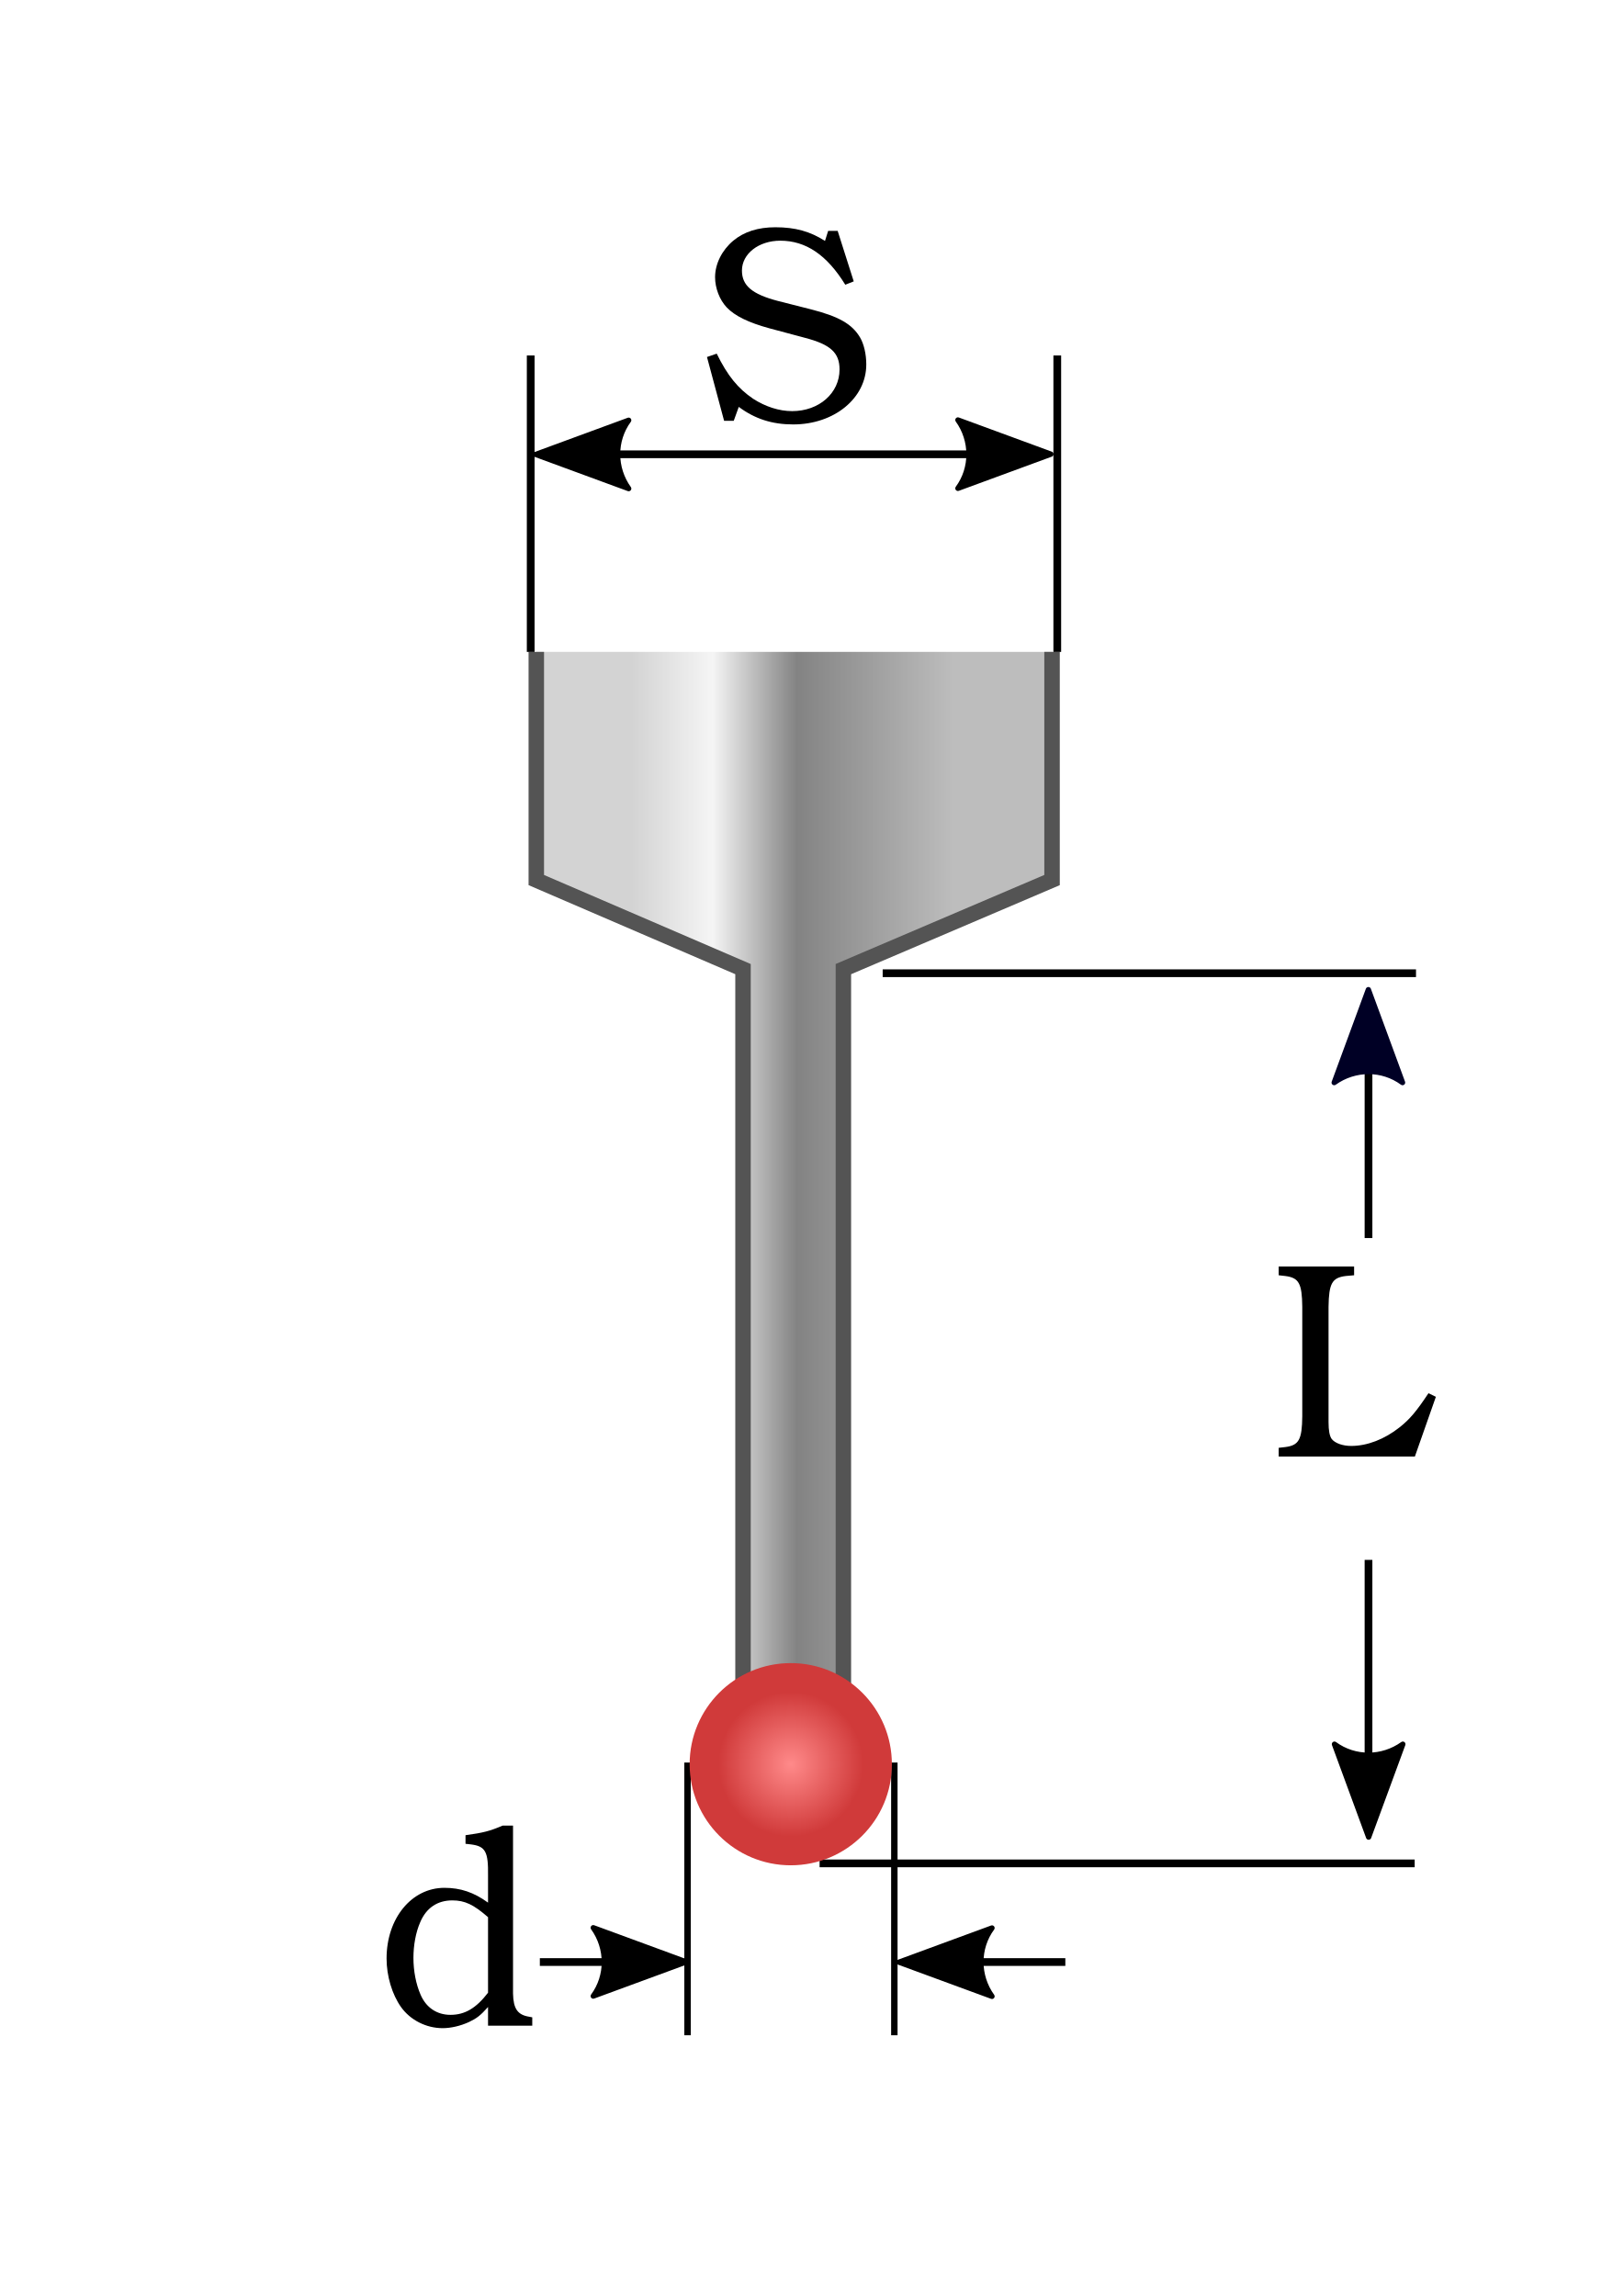
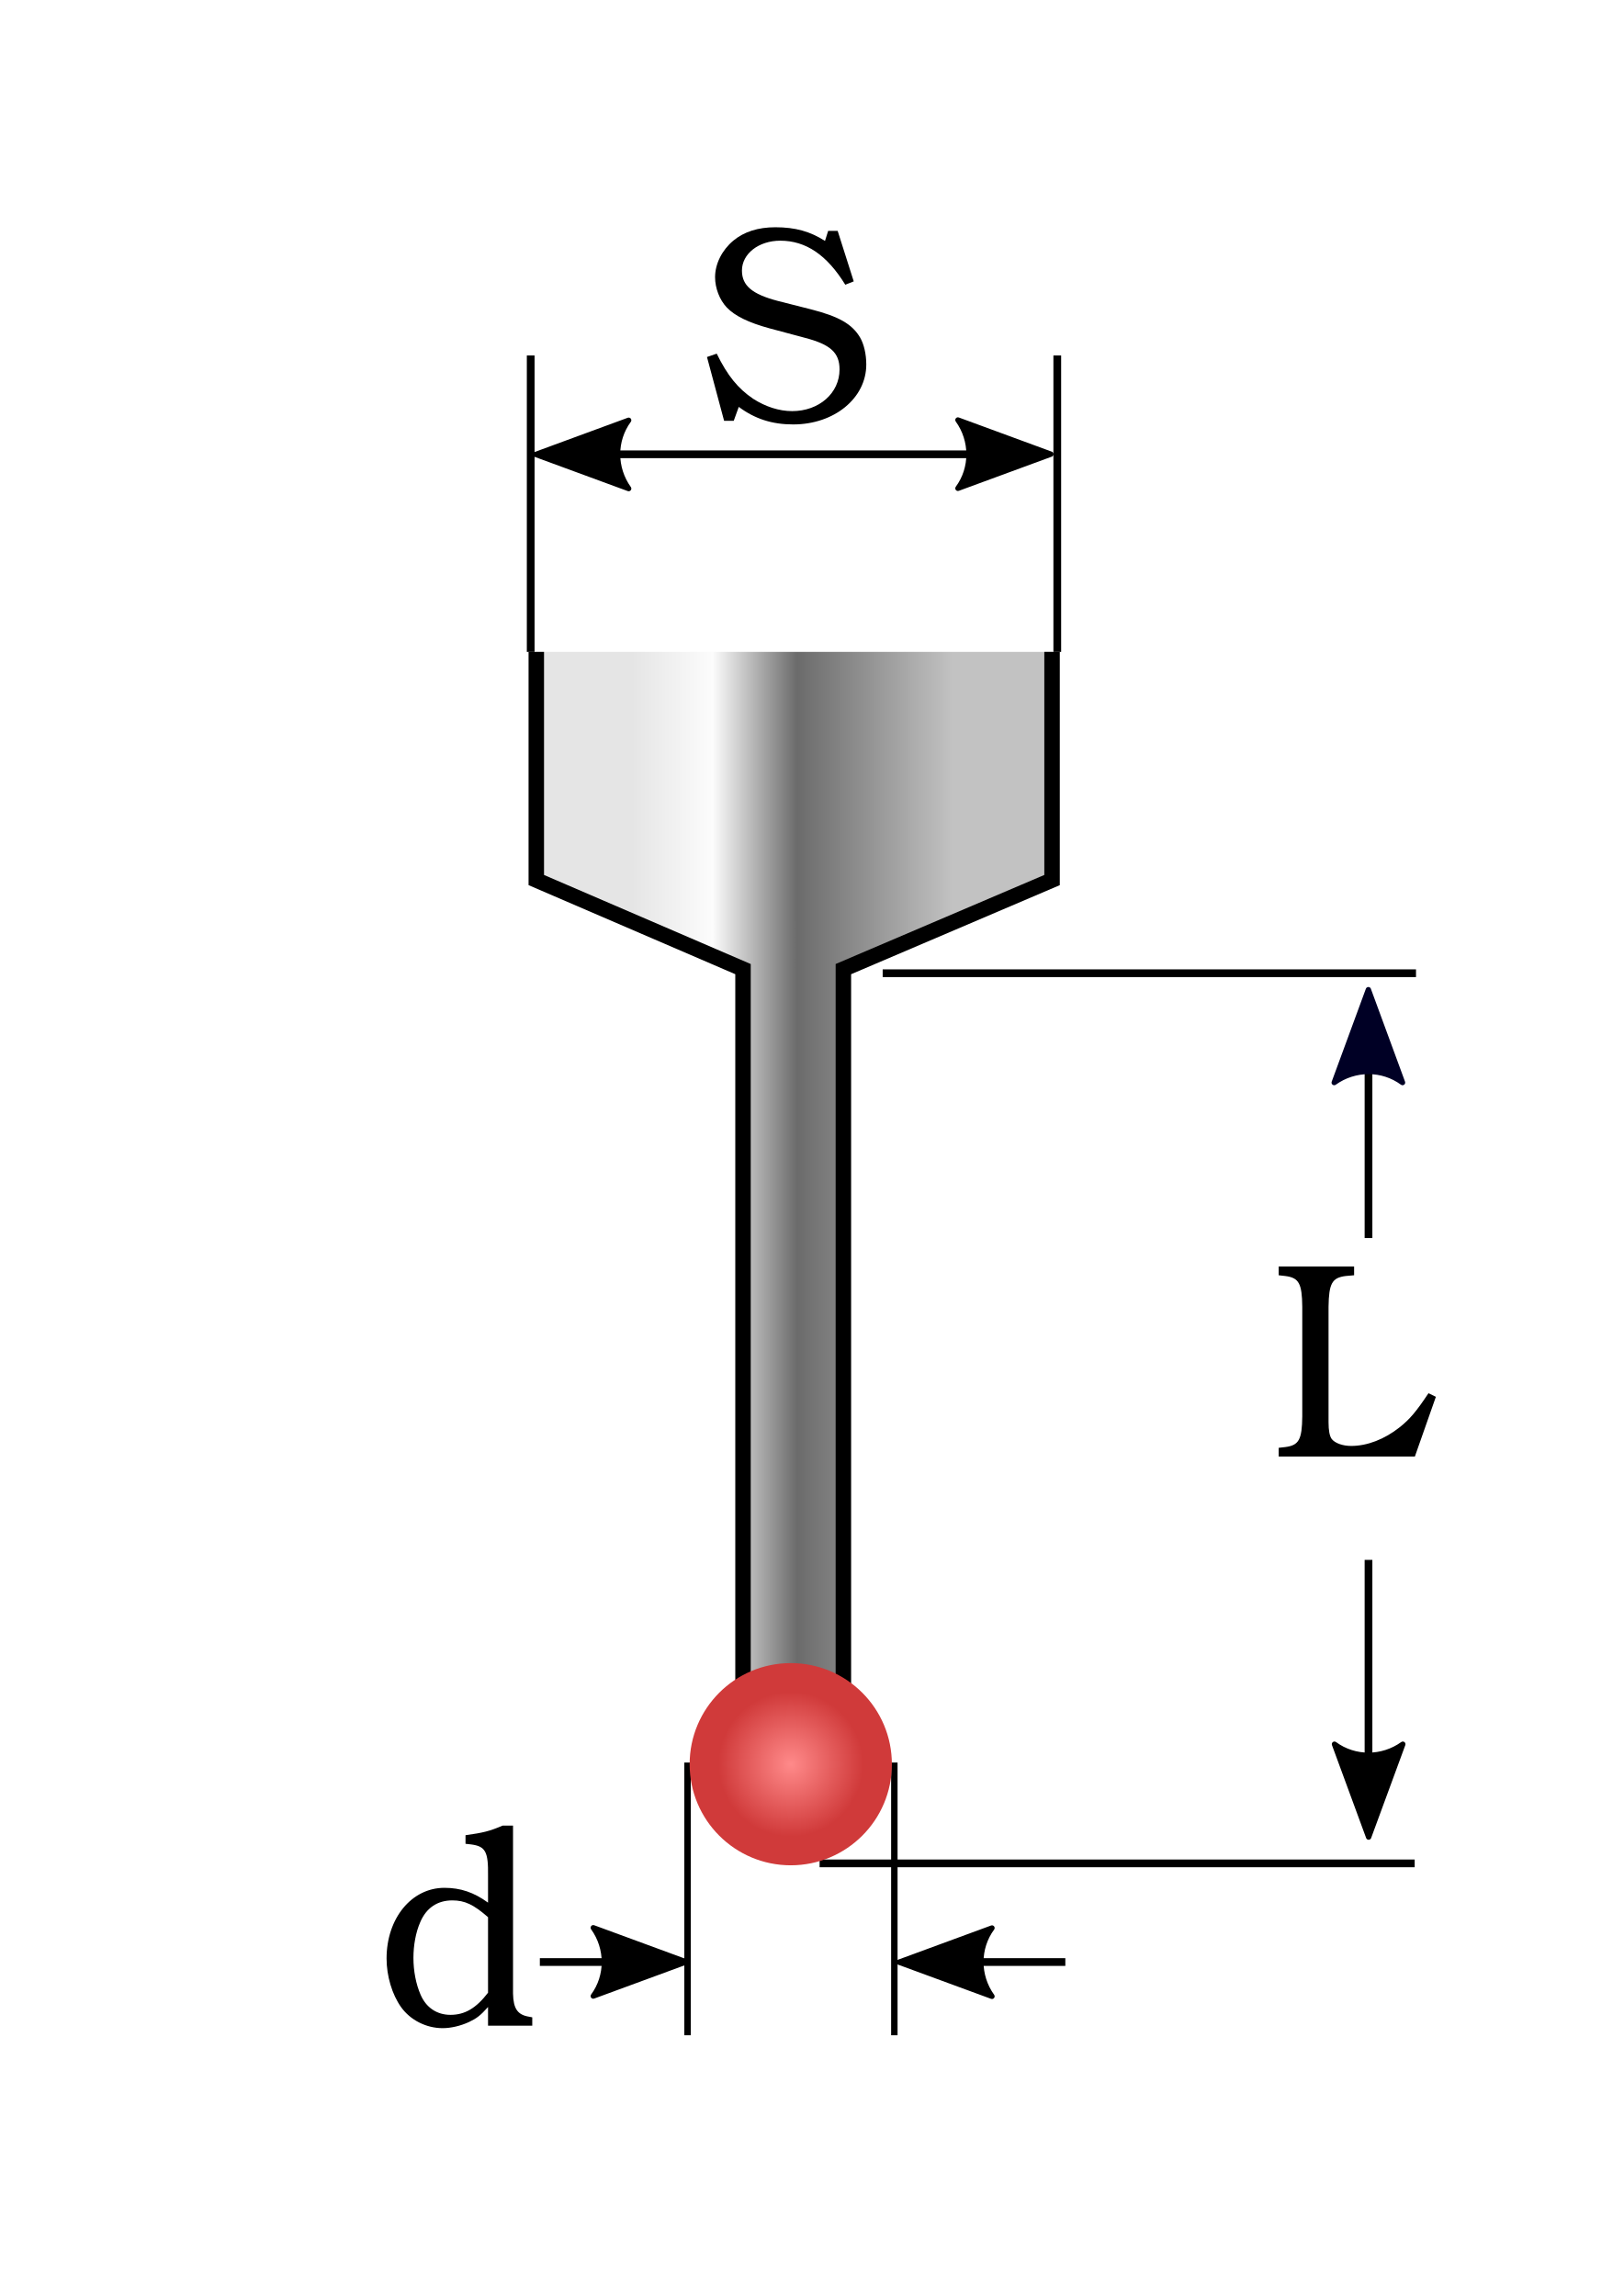
<svg xmlns="http://www.w3.org/2000/svg" xmlns:xlink="http://www.w3.org/1999/xlink" id="svg8" version="1.1" viewBox="0 0 210 297" height="297mm" width="210mm" xml:space="preserve">
  <defs id="defs2">
    <linearGradient id="linearGradient6066">
      <stop style="stop-color:#ff8a8a;stop-opacity:1;" offset="0" id="stop6062" />
      <stop style="stop-color:#d03a3a;stop-opacity:1;" offset="0.716" id="stop6064" />
    </linearGradient>
    <linearGradient id="linearGradient82685">
-       <stop style="stop-color:#bebebe;stop-opacity:1;" offset="0" id="stop82681" />
-       <stop style="stop-color:#f0f0f0;stop-opacity:1;" offset="0.25" id="stop87441" />
-       <stop style="stop-color:#464646;stop-opacity:1;" offset="0.514" id="stop92591" />
-       <stop style="stop-color:#9c9c9c;stop-opacity:1;" offset="1" id="stop82683" />
+       <stop style="stop-color:#e5e5e5;stop-opacity:1;" offset="0" id="stop82681" />
+       <stop style="stop-color:#fcfcfc;stop-opacity:1;" offset="0.25" id="stop87441" />
+       <stop style="stop-color:#6b6b6b;stop-opacity:1;" offset="0.514" id="stop92591" />
+       <stop style="stop-color:#c2c2c2;stop-opacity:1;" offset="1" id="stop82683" />
    </linearGradient>
    <marker orient="auto" refY="0" refX="0" id="marker7593" style="overflow:visible">
      <path id="path7591" style="fill:#000000;fill-opacity:1;fill-rule:evenodd;stroke:#000000;stroke-width:0.625;stroke-linejoin:round;stroke-opacity:1" d="M 8.719,4.034 -2.207,0.016 8.719,-4.002 c -1.745,2.372 -1.735,5.617 -6e-7,8.035 z" transform="matrix(1.1,0,0,1.1,1.1,0)" />
    </marker>
    <marker style="overflow:visible" id="marker4880" refX="0" refY="0" orient="auto">
      <path transform="matrix(-1.1,0,0,-1.1,-1.1,0)" d="M 8.719,4.034 -2.207,0.016 8.719,-4.002 c -1.745,2.372 -1.735,5.617 -6e-7,8.035 z" style="fill:#000000;fill-opacity:1;fill-rule:evenodd;stroke:#000000;stroke-width:0.625;stroke-linejoin:round;stroke-opacity:1" id="path4878" />
    </marker>
    <marker style="overflow:visible" id="marker4732" refX="0" refY="0" orient="auto">
      <path transform="matrix(1.1,0,0,1.1,1.1,0)" d="M 8.719,4.034 -2.207,0.016 8.719,-4.002 c -1.745,2.372 -1.735,5.617 -6e-7,8.035 z" style="fill:#000000;fill-opacity:1;fill-rule:evenodd;stroke:#000000;stroke-width:0.625;stroke-linejoin:round;stroke-opacity:1" id="path4730" />
    </marker>
    <marker orient="auto" refY="0" refX="0" id="marker4584" style="overflow:visible">
      <path id="path4582" style="fill:#000000;fill-opacity:1;fill-rule:evenodd;stroke:#000000;stroke-width:0.625;stroke-linejoin:round;stroke-opacity:1" d="M 8.719,4.034 -2.207,0.016 8.719,-4.002 c -1.745,2.372 -1.735,5.617 -6e-7,8.035 z" transform="matrix(-1.1,0,0,-1.1,-1.1,0)" />
    </marker>
    <marker style="overflow:visible" id="marker4328" refX="0" refY="0" orient="auto" viewBox="0 0 12.706 9.526" markerWidth="12.706" markerHeight="9.526" preserveAspectRatio="xMidYMid">
      <path transform="matrix(-1.1,0,0,-1.1,-1.1,0)" d="M 8.719,4.034 -2.207,0.016 8.719,-4.002 c -1.745,2.372 -1.735,5.617 -6e-7,8.035 z" style="fill:#000000;fill-opacity:1;fill-rule:evenodd;stroke:#000000;stroke-width:0.625;stroke-linejoin:round;stroke-opacity:1" id="path4326" />
    </marker>
    <marker orient="auto" refY="0" refX="0" id="marker4186" style="overflow:visible" viewBox="0 0 12.706 9.526" markerWidth="12.706" markerHeight="9.526" preserveAspectRatio="xMidYMid">
      <path id="path4184" style="fill:#000000;fill-opacity:1;fill-rule:evenodd;stroke:#000000;stroke-width:0.625;stroke-linejoin:round;stroke-opacity:1" d="M 8.719,4.034 -2.207,0.016 8.719,-4.002 c -1.745,2.372 -1.735,5.617 -6e-7,8.035 z" transform="matrix(1.1,0,0,1.1,1.1,0)" />
    </marker>
    <marker style="overflow:visible" id="marker3948" refX="0" refY="0" orient="auto">
      <path transform="matrix(1.1,0,0,1.1,1.1,0)" d="M 8.719,4.034 -2.207,0.016 8.719,-4.002 c -1.745,2.372 -1.735,5.617 -6e-7,8.035 z" style="fill:#000000;fill-opacity:1;fill-rule:evenodd;stroke:#000000;stroke-width:0.625;stroke-linejoin:round;stroke-opacity:1" id="path3946" />
    </marker>
    <marker style="overflow:visible" id="Arrow2Lend" refX="0" refY="0" orient="auto" viewBox="0 0 12.706 9.526" markerWidth="12.706" markerHeight="9.526" preserveAspectRatio="xMidYMid">
      <path transform="matrix(-1.1,0,0,-1.1,-1.1,0)" d="M 8.719,4.034 -2.207,0.016 8.719,-4.002 c -1.745,2.372 -1.735,5.617 -6e-7,8.035 z" style="fill:#000025;fill-opacity:1;fill-rule:evenodd;stroke:#000025;stroke-width:0.625;stroke-linejoin:round;stroke-opacity:1" id="path920" />
    </marker>
    <marker style="overflow:visible" id="Arrow2Lstart" refX="0" refY="0" orient="auto">
      <path transform="matrix(1.1,0,0,1.1,1.1,0)" d="M 8.719,4.034 -2.207,0.016 8.719,-4.002 c -1.745,2.372 -1.735,5.617 -6e-7,8.035 z" style="fill:#000025;fill-opacity:1;fill-rule:evenodd;stroke:#000025;stroke-width:0.625;stroke-linejoin:round;stroke-opacity:1" id="path917" />
    </marker>
    <marker style="overflow:visible" id="marker7497" refX="0" refY="0" orient="auto">
      <path transform="scale(-0.6)" d="M 8.719,4.034 -2.207,0.016 8.719,-4.002 c -1.745,2.372 -1.735,5.617 -6e-7,8.035 z" style="fill:#000025;fill-opacity:1;fill-rule:evenodd;stroke:#000025;stroke-width:0.625;stroke-linejoin:round;stroke-opacity:1" id="path7495" />
    </marker>
    <marker style="overflow:visible" id="marker7379" refX="0" refY="0" orient="auto">
      <path transform="matrix(0.4,0,0,0.4,4,0)" style="fill:#000025;fill-opacity:1;fill-rule:evenodd;stroke:#000025;stroke-width:1pt;stroke-opacity:1" d="M 0,0 5,-5 -12.5,0 5,5 Z" id="path7377" />
    </marker>
    <marker orient="auto" refY="0" refX="0" id="marker5480" style="overflow:visible">
      <path id="path5478" style="fill:#000000;fill-opacity:1;fill-rule:evenodd;stroke:#000000;stroke-width:0.625;stroke-linejoin:round;stroke-opacity:1" d="M 8.719,4.034 -2.207,0.016 8.719,-4.002 c -1.745,2.372 -1.735,5.617 -6e-7,8.035 z" transform="scale(-0.6)" />
    </marker>
    <marker orient="auto" refY="0" refX="0" id="marker5470" style="overflow:visible">
      <path id="path5468" style="fill:#000000;fill-opacity:1;fill-rule:evenodd;stroke:#000000;stroke-width:0.625;stroke-linejoin:round;stroke-opacity:1" d="M 8.719,4.034 -2.207,0.016 8.719,-4.002 c -1.745,2.372 -1.735,5.617 -6e-7,8.035 z" transform="scale(-0.6)" />
    </marker>
    <marker orient="auto" refY="0" refX="0" id="marker5220" style="overflow:visible">
      <path id="path5218" d="M 0,0 5,-5 -12.5,0 5,5 Z" style="fill:#000000;fill-opacity:1;fill-rule:evenodd;stroke:#000000;stroke-width:1pt;stroke-opacity:1" transform="matrix(0.4,0,0,0.4,4,0)" />
    </marker>
    <marker orient="auto" refY="0" refX="0" id="marker5210" style="overflow:visible">
      <path id="path5208" d="M 0,0 5,-5 -12.5,0 5,5 Z" style="fill:#000000;fill-opacity:1;fill-rule:evenodd;stroke:#000000;stroke-width:1pt;stroke-opacity:1" transform="matrix(0.4,0,0,0.4,4,0)" />
    </marker>
    <marker orient="auto" refY="0" refX="0" id="marker5072" style="overflow:visible">
      <path id="path5070" d="M 0,0 5,-5 -12.5,0 5,5 Z" style="fill:#000000;fill-opacity:1;fill-rule:evenodd;stroke:#000000;stroke-width:1pt;stroke-opacity:1" transform="matrix(-0.8,0,0,-0.8,-10,0)" />
    </marker>
    <marker orient="auto" refY="0" refX="0" id="marker5014" style="overflow:visible">
      <path id="path5012" d="M 0,0 5,-5 -12.5,0 5,5 Z" style="fill:#000000;fill-opacity:1;fill-rule:evenodd;stroke:#000000;stroke-width:1pt;stroke-opacity:1" transform="matrix(-0.8,0,0,-0.8,-10,0)" />
    </marker>
    <marker orient="auto" refY="0" refX="0" id="marker4968" style="overflow:visible">
      <path id="path4966" d="M 0,0 5,-5 -12.5,0 5,5 Z" style="fill:#000000;fill-opacity:1;fill-rule:evenodd;stroke:#000000;stroke-width:1pt;stroke-opacity:1" transform="matrix(-0.8,0,0,-0.8,-10,0)" />
    </marker>
    <marker orient="auto" refY="0" refX="0" id="marker4884" style="overflow:visible">
      <path id="path4882" d="M 0,0 5,-5 -12.5,0 5,5 Z" style="fill:#000000;fill-opacity:1;fill-rule:evenodd;stroke:#000000;stroke-width:1pt;stroke-opacity:1" transform="matrix(0.8,0,0,0.8,10,0)" />
    </marker>
    <marker orient="auto" refY="0" refX="0" id="marker4856" style="overflow:visible">
      <path id="path4854" d="M 0,0 5,-5 -12.5,0 5,5 Z" style="fill:#000000;fill-opacity:1;fill-rule:evenodd;stroke:#000000;stroke-width:1pt;stroke-opacity:1" transform="matrix(0.8,0,0,0.8,10,0)" />
    </marker>
    <marker orient="auto" refY="0" refX="0" id="marker4834" style="overflow:visible">
      <path id="path4832" d="M 0,0 5,-5 -12.5,0 5,5 Z" style="fill:#000000;fill-opacity:1;fill-rule:evenodd;stroke:#000000;stroke-width:1pt;stroke-opacity:1" transform="matrix(0.8,0,0,0.8,10,0)" />
    </marker>
    <marker orient="auto" refY="0" refX="0" id="marker5220-5" style="overflow:visible">
      <path id="path5218-3" d="M 0,0 5,-5 -12.5,0 5,5 Z" style="fill:#000000;fill-opacity:1;fill-rule:evenodd;stroke:#000000;stroke-width:1pt;stroke-opacity:1" transform="matrix(0.4,0,0,0.4,4,0)" />
    </marker>
    <marker orient="auto" refY="0" refX="0" id="marker5480-5" style="overflow:visible">
      <path id="path5478-7" style="fill:#000000;fill-opacity:1;fill-rule:evenodd;stroke:#000000;stroke-width:0.625;stroke-linejoin:round;stroke-opacity:1" d="M 8.719,4.034 -2.207,0.016 8.719,-4.002 c -1.745,2.372 -1.735,5.617 -6e-7,8.035 z" transform="scale(-0.6)" />
    </marker>
    <marker orient="auto" refY="0" refX="0" id="marker4186-7" style="overflow:visible">
      <path id="path4184-5" style="fill:#000000;fill-opacity:1;fill-rule:evenodd;stroke:#000000;stroke-width:0.625;stroke-linejoin:round;stroke-opacity:1" d="M 8.719,4.034 -2.207,0.016 8.719,-4.002 c -1.745,2.372 -1.735,5.617 -6e-7,8.035 z" transform="matrix(1.1,0,0,1.1,1.1,0)" />
    </marker>
    <marker orient="auto" refY="0" refX="0" id="marker4584-3" style="overflow:visible">
      <path id="path4582-5" style="fill:#000000;fill-opacity:1;fill-rule:evenodd;stroke:#000000;stroke-width:0.625;stroke-linejoin:round;stroke-opacity:1" d="M 8.719,4.034 -2.207,0.016 8.719,-4.002 c -1.745,2.372 -1.735,5.617 -6e-7,8.035 z" transform="matrix(-1.1,0,0,-1.1,-1.1,0)" />
    </marker>
    <marker style="overflow:visible" id="marker4732-6" refX="0" refY="0" orient="auto">
      <path transform="matrix(1.1,0,0,1.1,1.1,0)" d="M 8.719,4.034 -2.207,0.016 8.719,-4.002 c -1.745,2.372 -1.735,5.617 -6e-7,8.035 z" style="fill:#000000;fill-opacity:1;fill-rule:evenodd;stroke:#000000;stroke-width:0.625;stroke-linejoin:round;stroke-opacity:1" id="path4730-2" />
    </marker>
    <marker style="overflow:visible" id="marker3948-9" refX="0" refY="0" orient="auto">
      <path transform="matrix(1.1,0,0,1.1,1.1,0)" d="M 8.719,4.034 -2.207,0.016 8.719,-4.002 c -1.745,2.372 -1.735,5.617 -6e-7,8.035 z" style="fill:#000000;fill-opacity:1;fill-rule:evenodd;stroke:#000000;stroke-width:0.625;stroke-linejoin:round;stroke-opacity:1" id="path3946-1" />
    </marker>
    <marker style="overflow:visible" id="marker4328-2" refX="0" refY="0" orient="auto">
      <path transform="matrix(-1.1,0,0,-1.1,-1.1,0)" d="M 8.719,4.034 -2.207,0.016 8.719,-4.002 c -1.745,2.372 -1.735,5.617 -6e-7,8.035 z" style="fill:#000000;fill-opacity:1;fill-rule:evenodd;stroke:#000000;stroke-width:0.625;stroke-linejoin:round;stroke-opacity:1" id="path4326-7" />
    </marker>
    <marker style="overflow:visible" id="Arrow2Lstart-0" refX="0" refY="0" orient="auto">
      <path transform="matrix(1.1,0,0,1.1,1.1,0)" d="M 8.719,4.034 -2.207,0.016 8.719,-4.002 c -1.745,2.372 -1.735,5.617 -6e-7,8.035 z" style="fill:#000025;fill-opacity:1;fill-rule:evenodd;stroke:#000025;stroke-width:0.625;stroke-linejoin:round;stroke-opacity:1" id="path917-9" />
    </marker>
    <marker style="overflow:visible" id="Arrow2Lend-3" refX="0" refY="0" orient="auto">
      <path transform="matrix(-1.1,0,0,-1.1,-1.1,0)" d="M 8.719,4.034 -2.207,0.016 8.719,-4.002 c -1.745,2.372 -1.735,5.617 -6e-7,8.035 z" style="fill:#000025;fill-opacity:1;fill-rule:evenodd;stroke:#000025;stroke-width:0.625;stroke-linejoin:round;stroke-opacity:1" id="path920-6" />
    </marker>
    <marker style="overflow:visible" id="marker4880-0" refX="0" refY="0" orient="auto">
      <path transform="matrix(-1.1,0,0,-1.1,-1.1,0)" d="M 8.719,4.034 -2.207,0.016 8.719,-4.002 c -1.745,2.372 -1.735,5.617 -6e-7,8.035 z" style="fill:#000000;fill-opacity:1;fill-rule:evenodd;stroke:#000000;stroke-width:0.625;stroke-linejoin:round;stroke-opacity:1" id="path4878-6" />
    </marker>
    <marker orient="auto" refY="0" refX="0" id="marker7593-2" style="overflow:visible">
      <path id="path7591-6" style="fill:#000000;fill-opacity:1;fill-rule:evenodd;stroke:#000000;stroke-width:0.625;stroke-linejoin:round;stroke-opacity:1" d="M 8.719,4.034 -2.207,0.016 8.719,-4.002 c -1.745,2.372 -1.735,5.617 -6e-7,8.035 z" transform="matrix(1.1,0,0,1.1,1.1,0)" />
    </marker>
    <marker orient="auto" refY="0" refX="0" id="marker5072-1" style="overflow:visible">
      <path id="path5070-8" d="M 0,0 5,-5 -12.5,0 5,5 Z" style="fill:#000000;fill-opacity:1;fill-rule:evenodd;stroke:#000000;stroke-width:1pt;stroke-opacity:1" transform="matrix(-0.8,0,0,-0.8,-10,0)" />
    </marker>
    <linearGradient xlink:href="#linearGradient82685" id="linearGradient82687" x1="63.574" y1="139.99" x2="105.01" y2="139.99" gradientUnits="userSpaceOnUse" gradientTransform="translate(18.21244,21.00482)" />
    <radialGradient xlink:href="#linearGradient6066" id="radialGradient6068" cx="111.576" cy="191.329" fx="111.576" fy="191.329" r="13.078" gradientUnits="userSpaceOnUse" gradientTransform="translate(-9.304233,36.87982)" />
  </defs>
-   <path id="path4520" d="m 69.361,84.328 v 29.512 l 26.736,11.52 v 94.938 h 12.981 v -94.938 l 26.988,-11.52 V 84.328" style="opacity:0.67;fill:url(#linearGradient82687);fill-opacity:1;stroke:#000000;stroke-width:2;stroke-linecap:butt;stroke-linejoin:miter;stroke-dasharray:none;stroke-opacity:1" />
+   <path id="path4520" d="m 69.361,84.328 v 29.512 l 26.736,11.52 v 94.938 h 12.981 v -94.938 l 26.988,-11.52 V 84.328" style="opacity:1;fill:url(#linearGradient82687);fill-opacity:1;stroke:#000000;stroke-width:2;stroke-linecap:butt;stroke-linejoin:miter;stroke-dasharray:none;stroke-opacity:1" />
  <path id="path4528" d="M 68.637,84.328 V 45.983" style="fill:none;stroke:#000000;stroke-width:1;stroke-linecap:butt;stroke-linejoin:miter;stroke-miterlimit:4;stroke-dasharray:none;stroke-opacity:1" />
  <path id="path4530" d="M 136.741,84.328 V 45.983" style="fill:none;stroke:#000000;stroke-width:1;stroke-linecap:butt;stroke-linejoin:miter;stroke-miterlimit:4;stroke-dasharray:none;stroke-opacity:1" />
  <g transform="matrix(12.05013,0,0,17.63876,19.26778,-54.22559)" id="g7053" style="stroke-width:0.069;stroke-dasharray:none">
    <path style="fill:none;stroke:#000000;stroke-width:0.069;stroke-linecap:butt;stroke-linejoin:miter;stroke-miterlimit:4;stroke-dasharray:none;stroke-opacity:1" d="m 8,16 v 2" id="path4536" />
  </g>
  <path id="path4542" d="M 70.618,58.765 H 134.583" style="fill:none;stroke:#000000;stroke-width:1;stroke-linecap:butt;stroke-linejoin:miter;stroke-miterlimit:4;stroke-dasharray:none;stroke-opacity:1;marker-start:url(#marker4186-7);marker-end:url(#marker4584-3)" />
  <path id="path4546" d="m 117.606,253.8 v 0 h 20.178" style="fill:none;stroke:#000000;stroke-width:1;stroke-linecap:butt;stroke-linejoin:miter;stroke-miterlimit:4;stroke-dasharray:none;stroke-opacity:1;marker-start:url(#marker4732-6)" />
  <text transform="scale(0.9709603,1.029908)" id="shaft_diameter" y="52.857" x="93.186" style="font-style:normal;font-variant:normal;font-weight:normal;font-stretch:normal;font-size:35.025px;line-height:1.25;font-family:'URW Bookman L';-inkscape-font-specification:'URW Bookman L, Normal';font-variant-ligatures:normal;font-variant-caps:normal;font-variant-numeric:normal;font-feature-settings:normal;text-align:start;letter-spacing:0px;word-spacing:0px;writing-mode:lr-tb;text-anchor:start;fill:#000000;fill-opacity:1;stroke:none;stroke-width:3.284" xml:space="preserve">
    <tspan style="font-style:normal;font-variant:normal;font-weight:normal;font-stretch:normal;font-size:35.025px;font-family:'URW Bookman L';-inkscape-font-specification:'URW Bookman L, Normal';font-variant-ligatures:normal;font-variant-caps:normal;font-variant-numeric:normal;font-feature-settings:normal;text-align:start;writing-mode:lr-tb;text-anchor:start;stroke-width:3.284" y="52.857" x="93.186" id="tspan5678">S</tspan>
  </text>
  <text transform="scale(0.9709603,1.029908)" id="diameter" y="254.423" x="50.196" style="font-style:normal;font-variant:normal;font-weight:normal;font-stretch:normal;font-size:35.025px;line-height:1.25;font-family:'URW Bookman L';-inkscape-font-specification:'URW Bookman L, Normal';font-variant-ligatures:normal;font-variant-caps:normal;font-variant-numeric:normal;font-feature-settings:normal;text-align:start;letter-spacing:0px;word-spacing:0px;writing-mode:lr-tb;text-anchor:start;fill:#000000;fill-opacity:1;stroke:none;stroke-width:3.284" xml:space="preserve">
    <tspan style="stroke-width:3.284" y="254.423" x="50.196" id="tspan10475">d</tspan>
  </text>
  <path id="path4546-7" d="m 69.821,253.8 v 0 h 17.6" style="fill:none;stroke:#000000;stroke-width:1;stroke-linecap:butt;stroke-linejoin:miter;stroke-miterlimit:4;stroke-dasharray:none;stroke-opacity:1;marker-end:url(#marker4880-0)" />
  <g id="g7053-6" transform="matrix(12.05013,0,0,17.63876,-7.478331,-54.22559)" style="stroke-width:0.069;stroke-dasharray:none">
    <path style="fill:none;stroke:#000000;stroke-width:0.069;stroke-linecap:butt;stroke-linejoin:miter;stroke-miterlimit:4;stroke-dasharray:none;stroke-opacity:1" d="m 8,16 v 2" id="path4536-1" />
  </g>
  <path id="path4548-6" d="m 114.16,125.892 h 68.977" style="fill:none;stroke:#000000;stroke-width:1;stroke-linecap:butt;stroke-linejoin:miter;stroke-miterlimit:4;stroke-dasharray:none;stroke-opacity:1" />
  <path id="path4538-7" d="M 176.994,160.148 V 129.346" style="fill:none;stroke:#000000;stroke-width:1;stroke-linecap:butt;stroke-linejoin:miter;stroke-miterlimit:4;stroke-dasharray:none;stroke-opacity:1;marker-end:url(#Arrow2Lend)" />
  <text transform="scale(0.9709603,1.029908)" id="length" y="182.937" x="169.229" style="font-style:normal;font-variant:normal;font-weight:normal;font-stretch:normal;font-size:35.025px;line-height:1.25;font-family:'URW Bookman L';-inkscape-font-specification:'URW Bookman L, Normal';font-variant-ligatures:normal;font-variant-caps:normal;font-variant-numeric:normal;font-feature-settings:normal;text-align:start;letter-spacing:0px;word-spacing:0px;writing-mode:lr-tb;text-anchor:start;fill:#000000;fill-opacity:1;stroke:none;stroke-width:3.284" xml:space="preserve">
    <tspan y="182.937" x="169.229" id="tspan7855">L</tspan>
  </text>
  <path id="path128465" d="m 106.004,241.038 h 76.962" style="fill:none;stroke:#000000;stroke-width:1;stroke-linecap:butt;stroke-linejoin:miter;stroke-miterlimit:4;stroke-dasharray:none;stroke-opacity:1" />
  <path id="path130891" d="M 176.994,236.312 V 201.78" style="fill:none;stroke:#000000;stroke-width:1;stroke-linecap:butt;stroke-linejoin:miter;stroke-miterlimit:4;stroke-dasharray:none;stroke-opacity:1;marker-start:url(#marker4186)" />
  <circle style="opacity:1;fill:url(#radialGradient6068);fill-opacity:1;stroke-width:0.6;stroke-linecap:round;stroke-linejoin:round" id="path4652" cx="102.272" cy="228.209" r="13.078" />
</svg>
